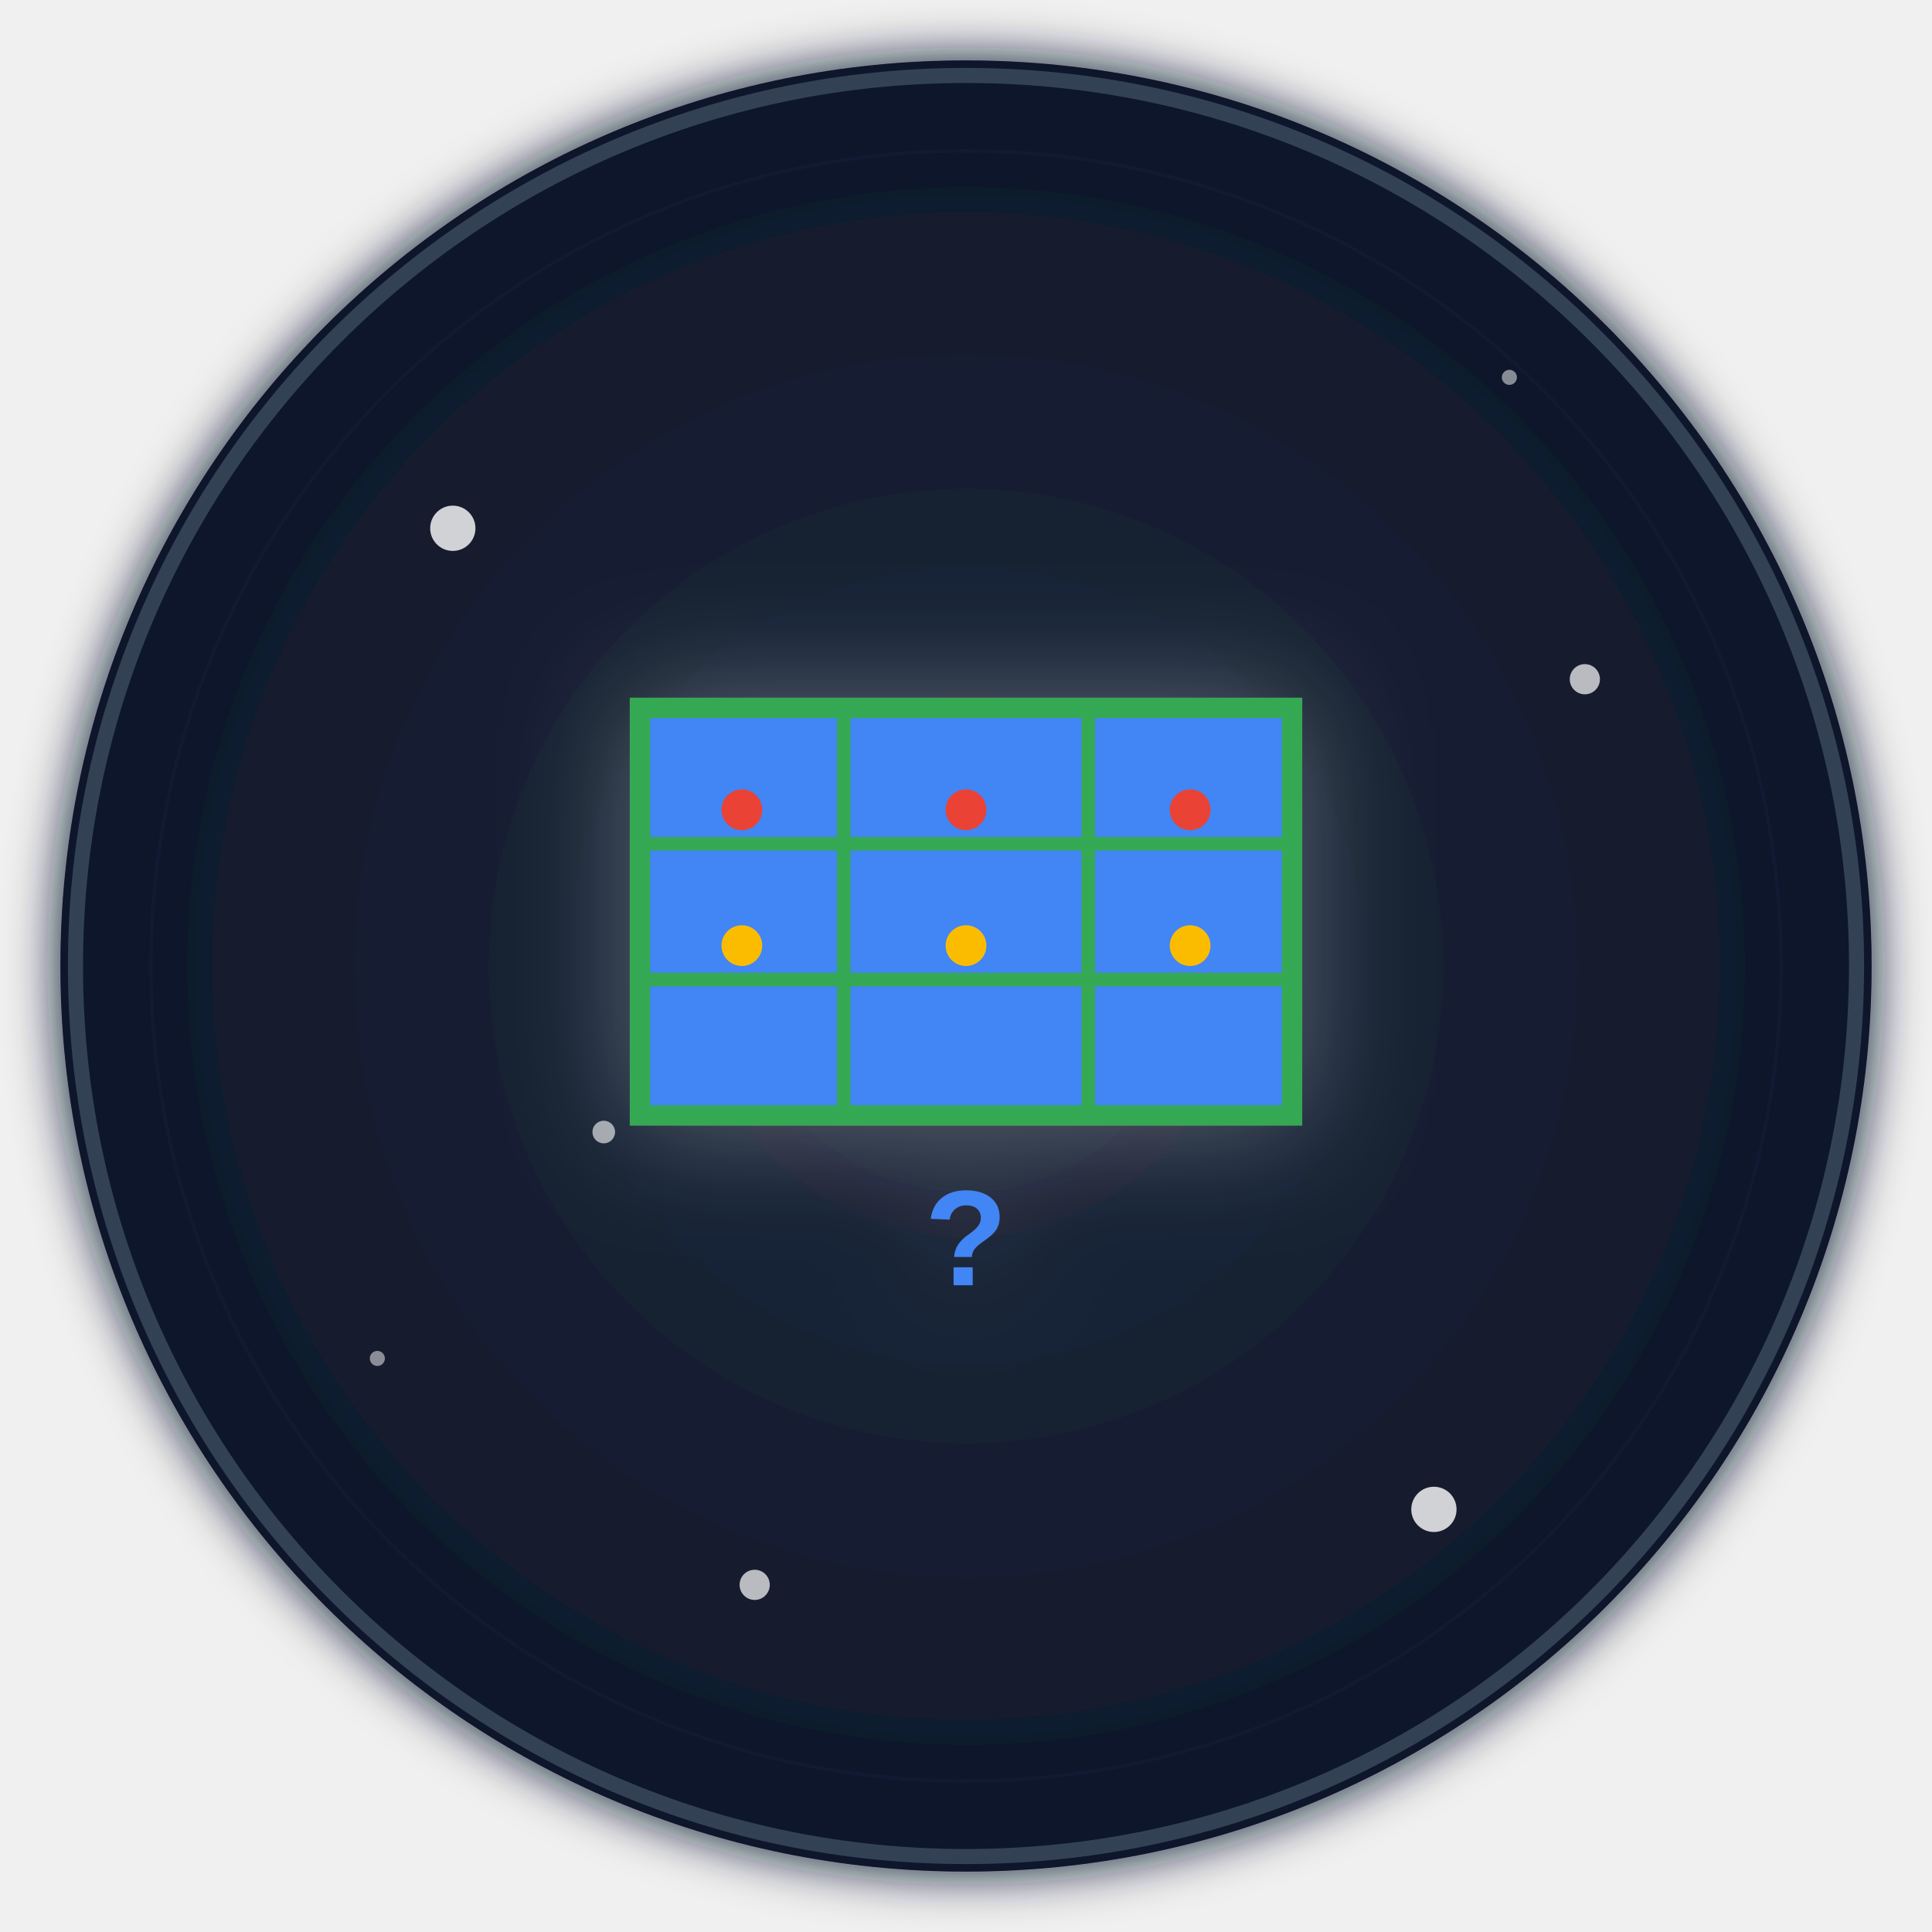
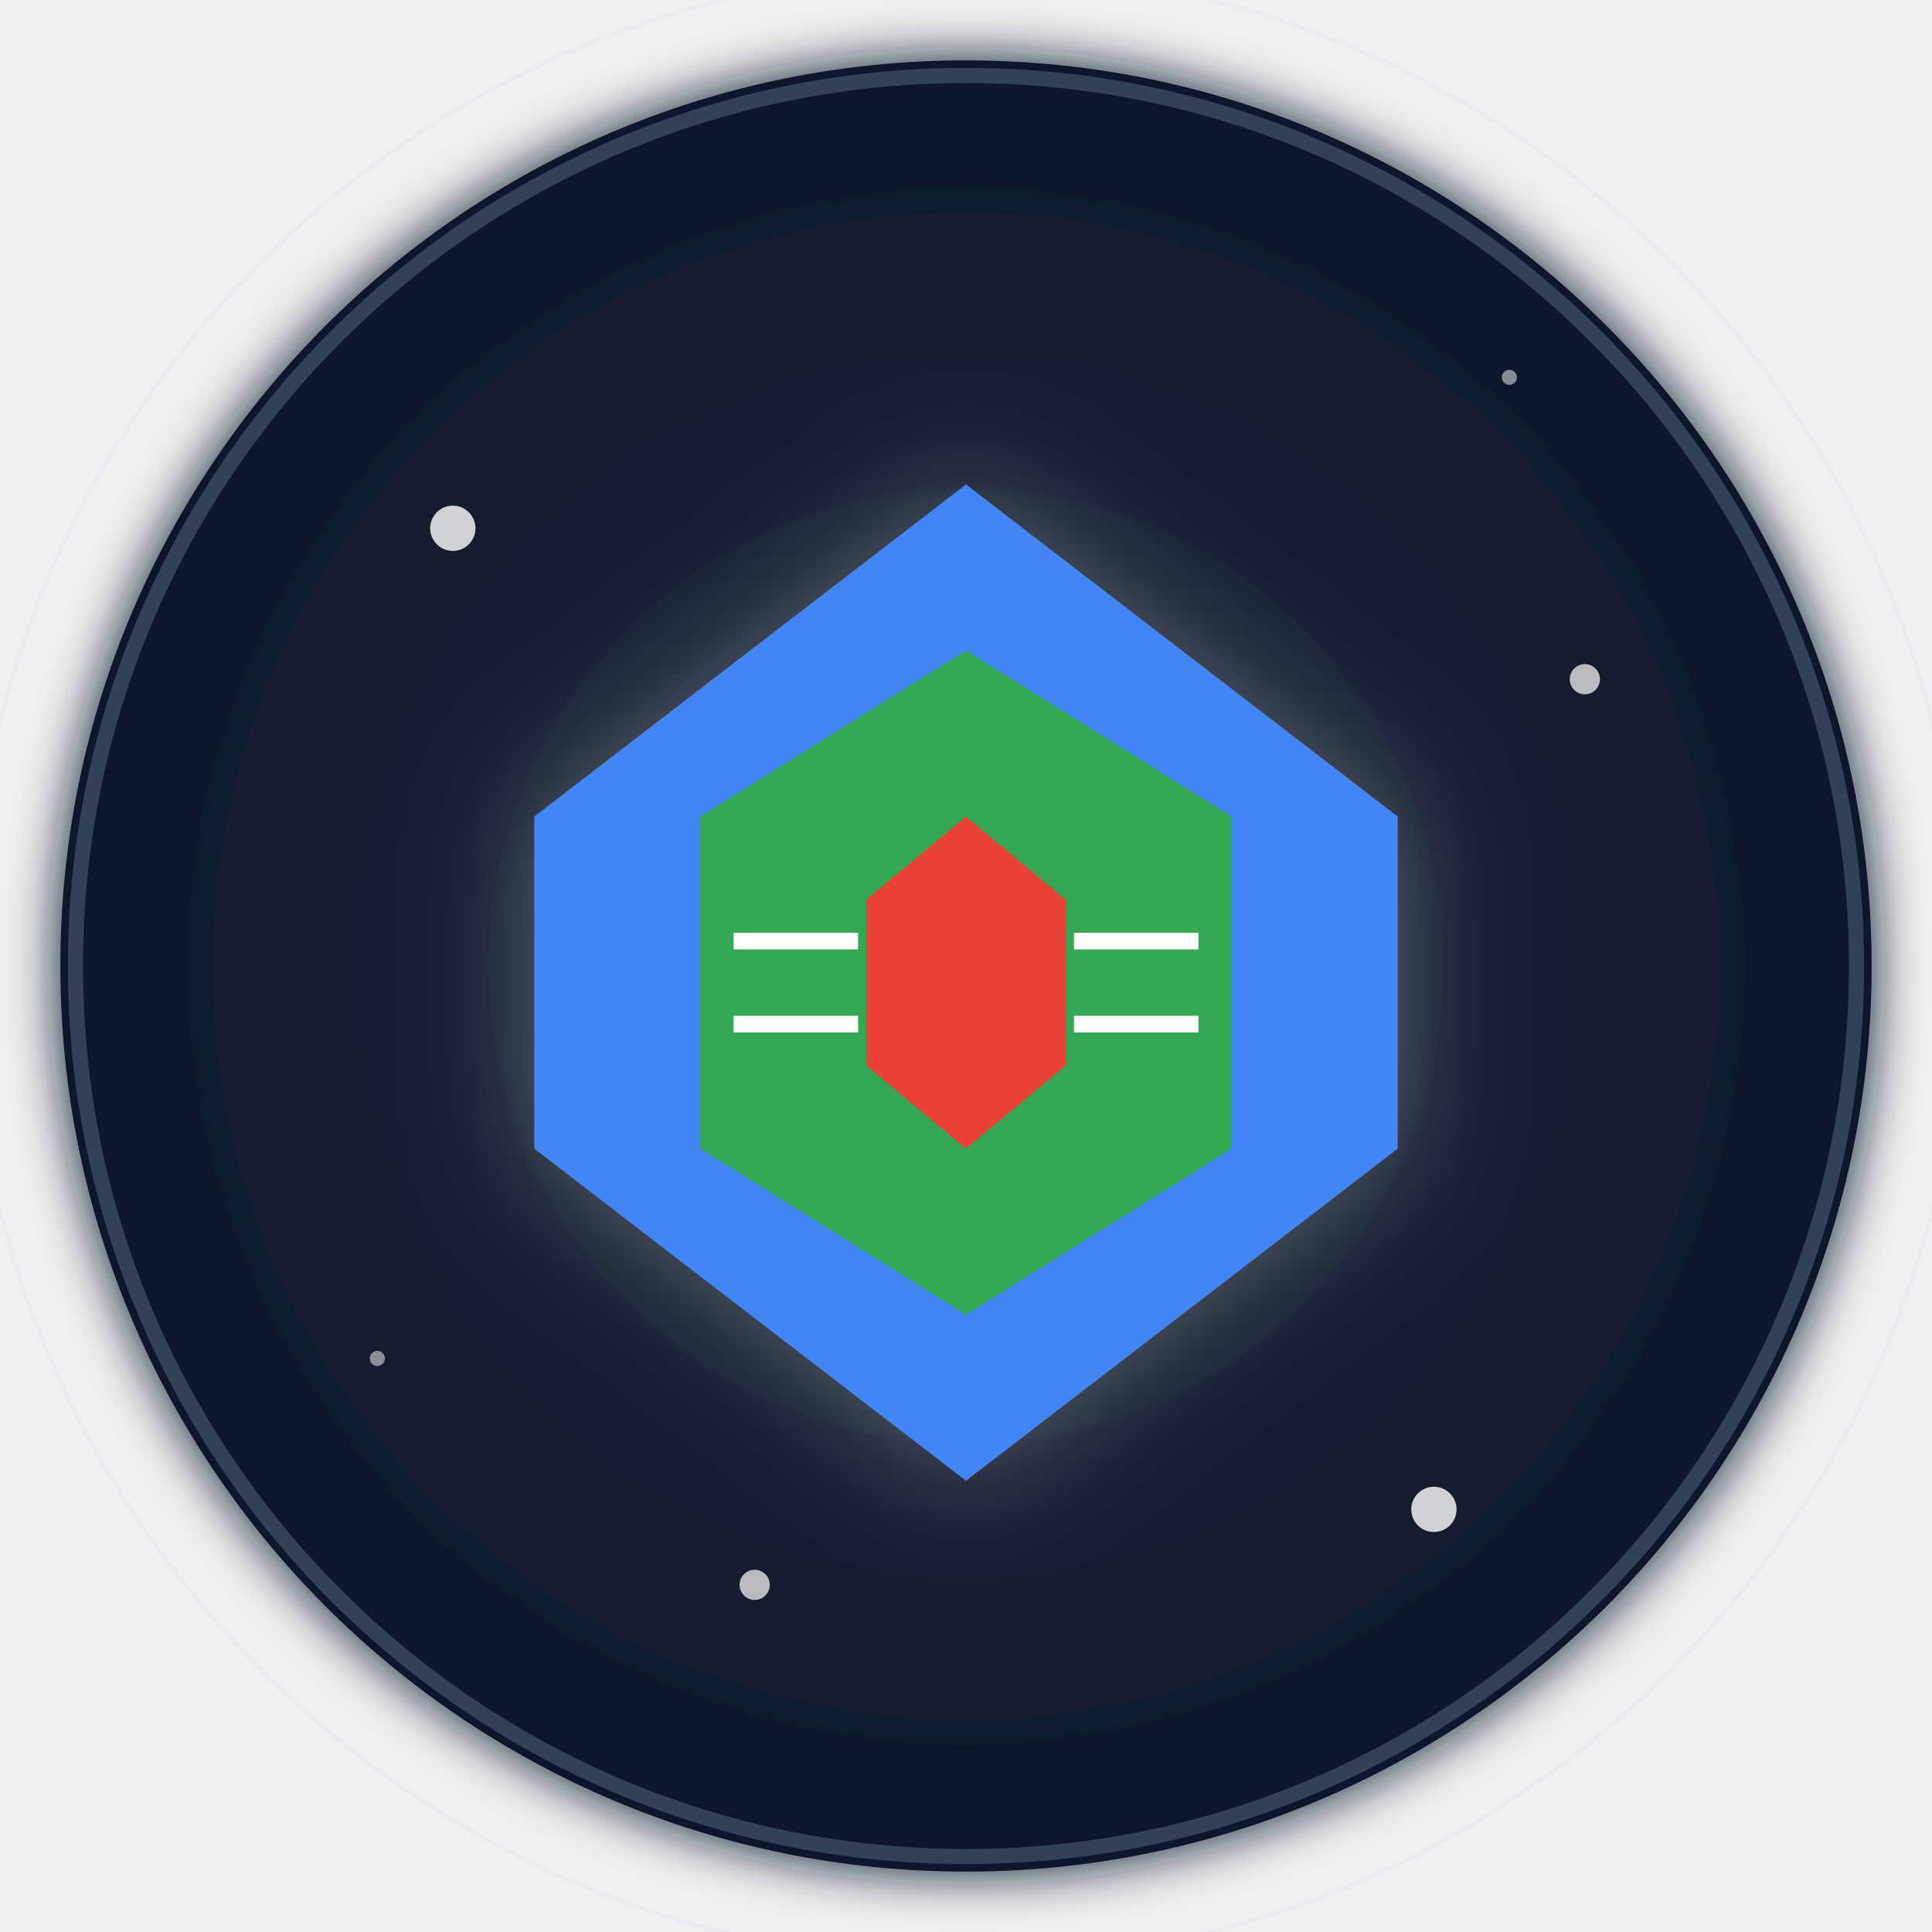
<svg xmlns="http://www.w3.org/2000/svg" width="256" height="256" viewBox="0 0 256 256" fill="none">
  <defs>
    <radialGradient id="grad1" cx="50%" cy="50%" r="50%" fx="50%" fy="50%">
      <stop offset="0%" style="stop-color:#1e293b;stop-opacity:1" />
      <stop offset="100%" style="stop-color:#0f172a;stop-opacity:1" />
    </radialGradient>
    <filter id="glow">
      <feGaussianBlur stdDeviation="3.5" result="coloredBlur" />
      <feMerge>
        <feMergeNode in="coloredBlur" />
        <feMergeNode in="SourceGraphic" />
      </feMerge>
    </filter>
  </defs>
  <circle cx="128" cy="128" r="120" fill="url(#grad1)" filter="url(#glow)" />
  <circle cx="128" cy="128" r="118" fill="transparent" stroke="#334155" stroke-width="2" />
  <circle cx="60" cy="70" r="3" fill="white" opacity="0.8" />
  <circle cx="190" cy="200" r="3" fill="white" opacity="0.8" />
  <circle cx="100" cy="210" r="2" fill="white" opacity="0.7" />
  <circle cx="210" cy="90" r="2" fill="white" opacity="0.7" />
  <circle cx="80" cy="150" r="1.5" fill="white" opacity="0.6" />
  <circle cx="170" cy="120" r="1.5" fill="white" opacity="0.6" />
  <circle cx="50" cy="180" r="1" fill="white" opacity="0.5" />
  <circle cx="200" cy="50" r="1" fill="white" opacity="0.5" />
  <g style="filter: drop-shadow(0 0 8px rgba(255, 255, 255, 0.3));">
-     <g transform="translate(128, 128) scale(0.9) translate(-128, -128)">
-       <rect x="80" y="90" width="96" height="60" fill="#4285F4" stroke="#34A853" stroke-width="3" />
-       <line x1="80" y1="110" x2="176" y2="110" stroke="#34A853" stroke-width="2" />
-       <line x1="80" y1="130" x2="176" y2="130" stroke="#34A853" stroke-width="2" />
-       <line x1="110" y1="90" x2="110" y2="150" stroke="#34A853" stroke-width="2" />
-       <line x1="146" y1="90" x2="146" y2="150" stroke="#34A853" stroke-width="2" />
-       <circle cx="95" cy="105" r="3" fill="#EA4335" />
-       <circle cx="128" cy="105" r="3" fill="#EA4335" />
-       <circle cx="161" cy="105" r="3" fill="#EA4335" />
-       <circle cx="95" cy="125" r="3" fill="#FBBC05" />
-       <circle cx="128" cy="125" r="3" fill="#FBBC05" />
-       <circle cx="161" cy="125" r="3" fill="#FBBC05" />
-       <text x="128" y="175" font-family="Arial, sans-serif" font-size="20" font-weight="bold" fill="#4285F4" text-anchor="middle">?</text>
+     <g transform="translate(128, 128) scale(1.1) translate(-128, -128)">
+       <path d="M128 70 L180 110 L180 150 L128 190 L76 150 L76 110 Z" fill="#4285F4" />
+       <path d="M128 90 L160 110 L160 150 L128 170 L96 150 L96 110 Z" fill="#34A853" />
+       <path d="M128 110 L140 120 L140 140 L128 150 L116 140 L116 120 Z" fill="#EA4335" />
+       <line x1="100" y1="125" x2="115" y2="125" stroke="white" stroke-width="2" />
+       <line x1="100" y1="135" x2="115" y2="135" stroke="white" stroke-width="2" />
+       <line x1="141" y1="125" x2="156" y2="125" stroke="white" stroke-width="2" />
+       <line x1="141" y1="135" x2="156" y2="135" stroke="white" stroke-width="2" />
      <circle cx="128" cy="128" r="120" fill="none" stroke="#4285F4" stroke-width="0.5" opacity="0.05" />
    </g>
  </g>
</svg>
